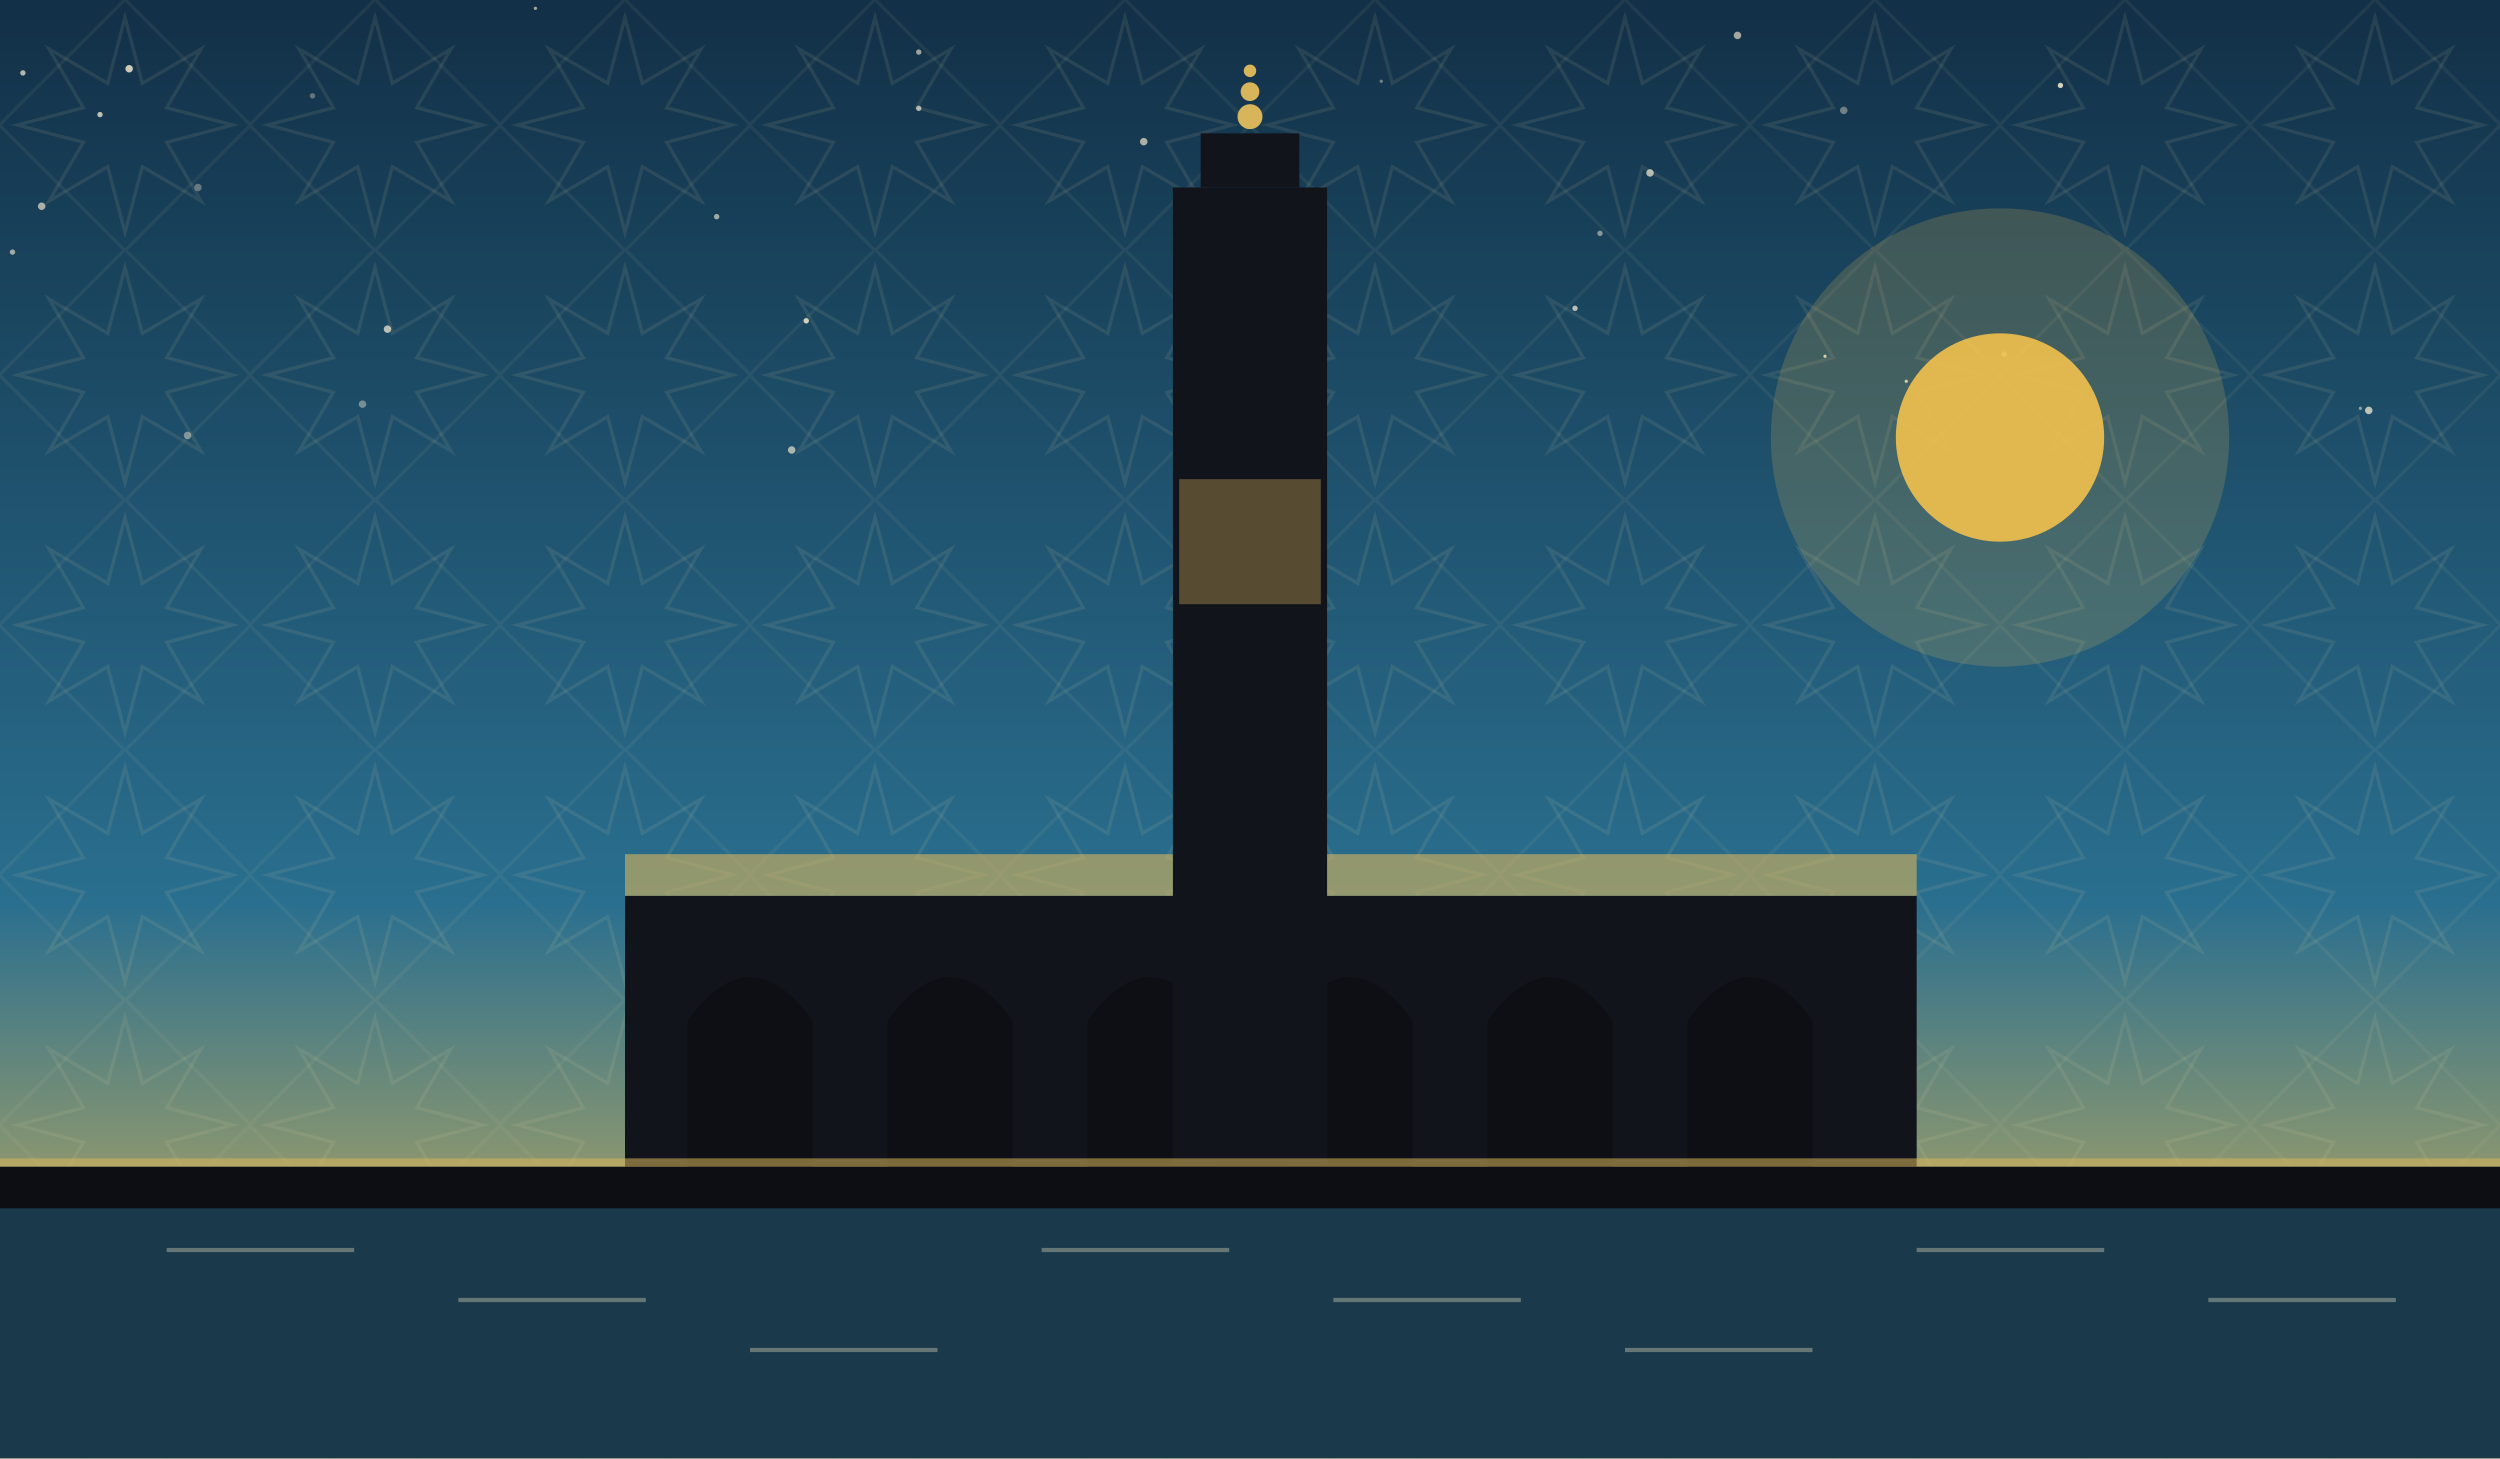
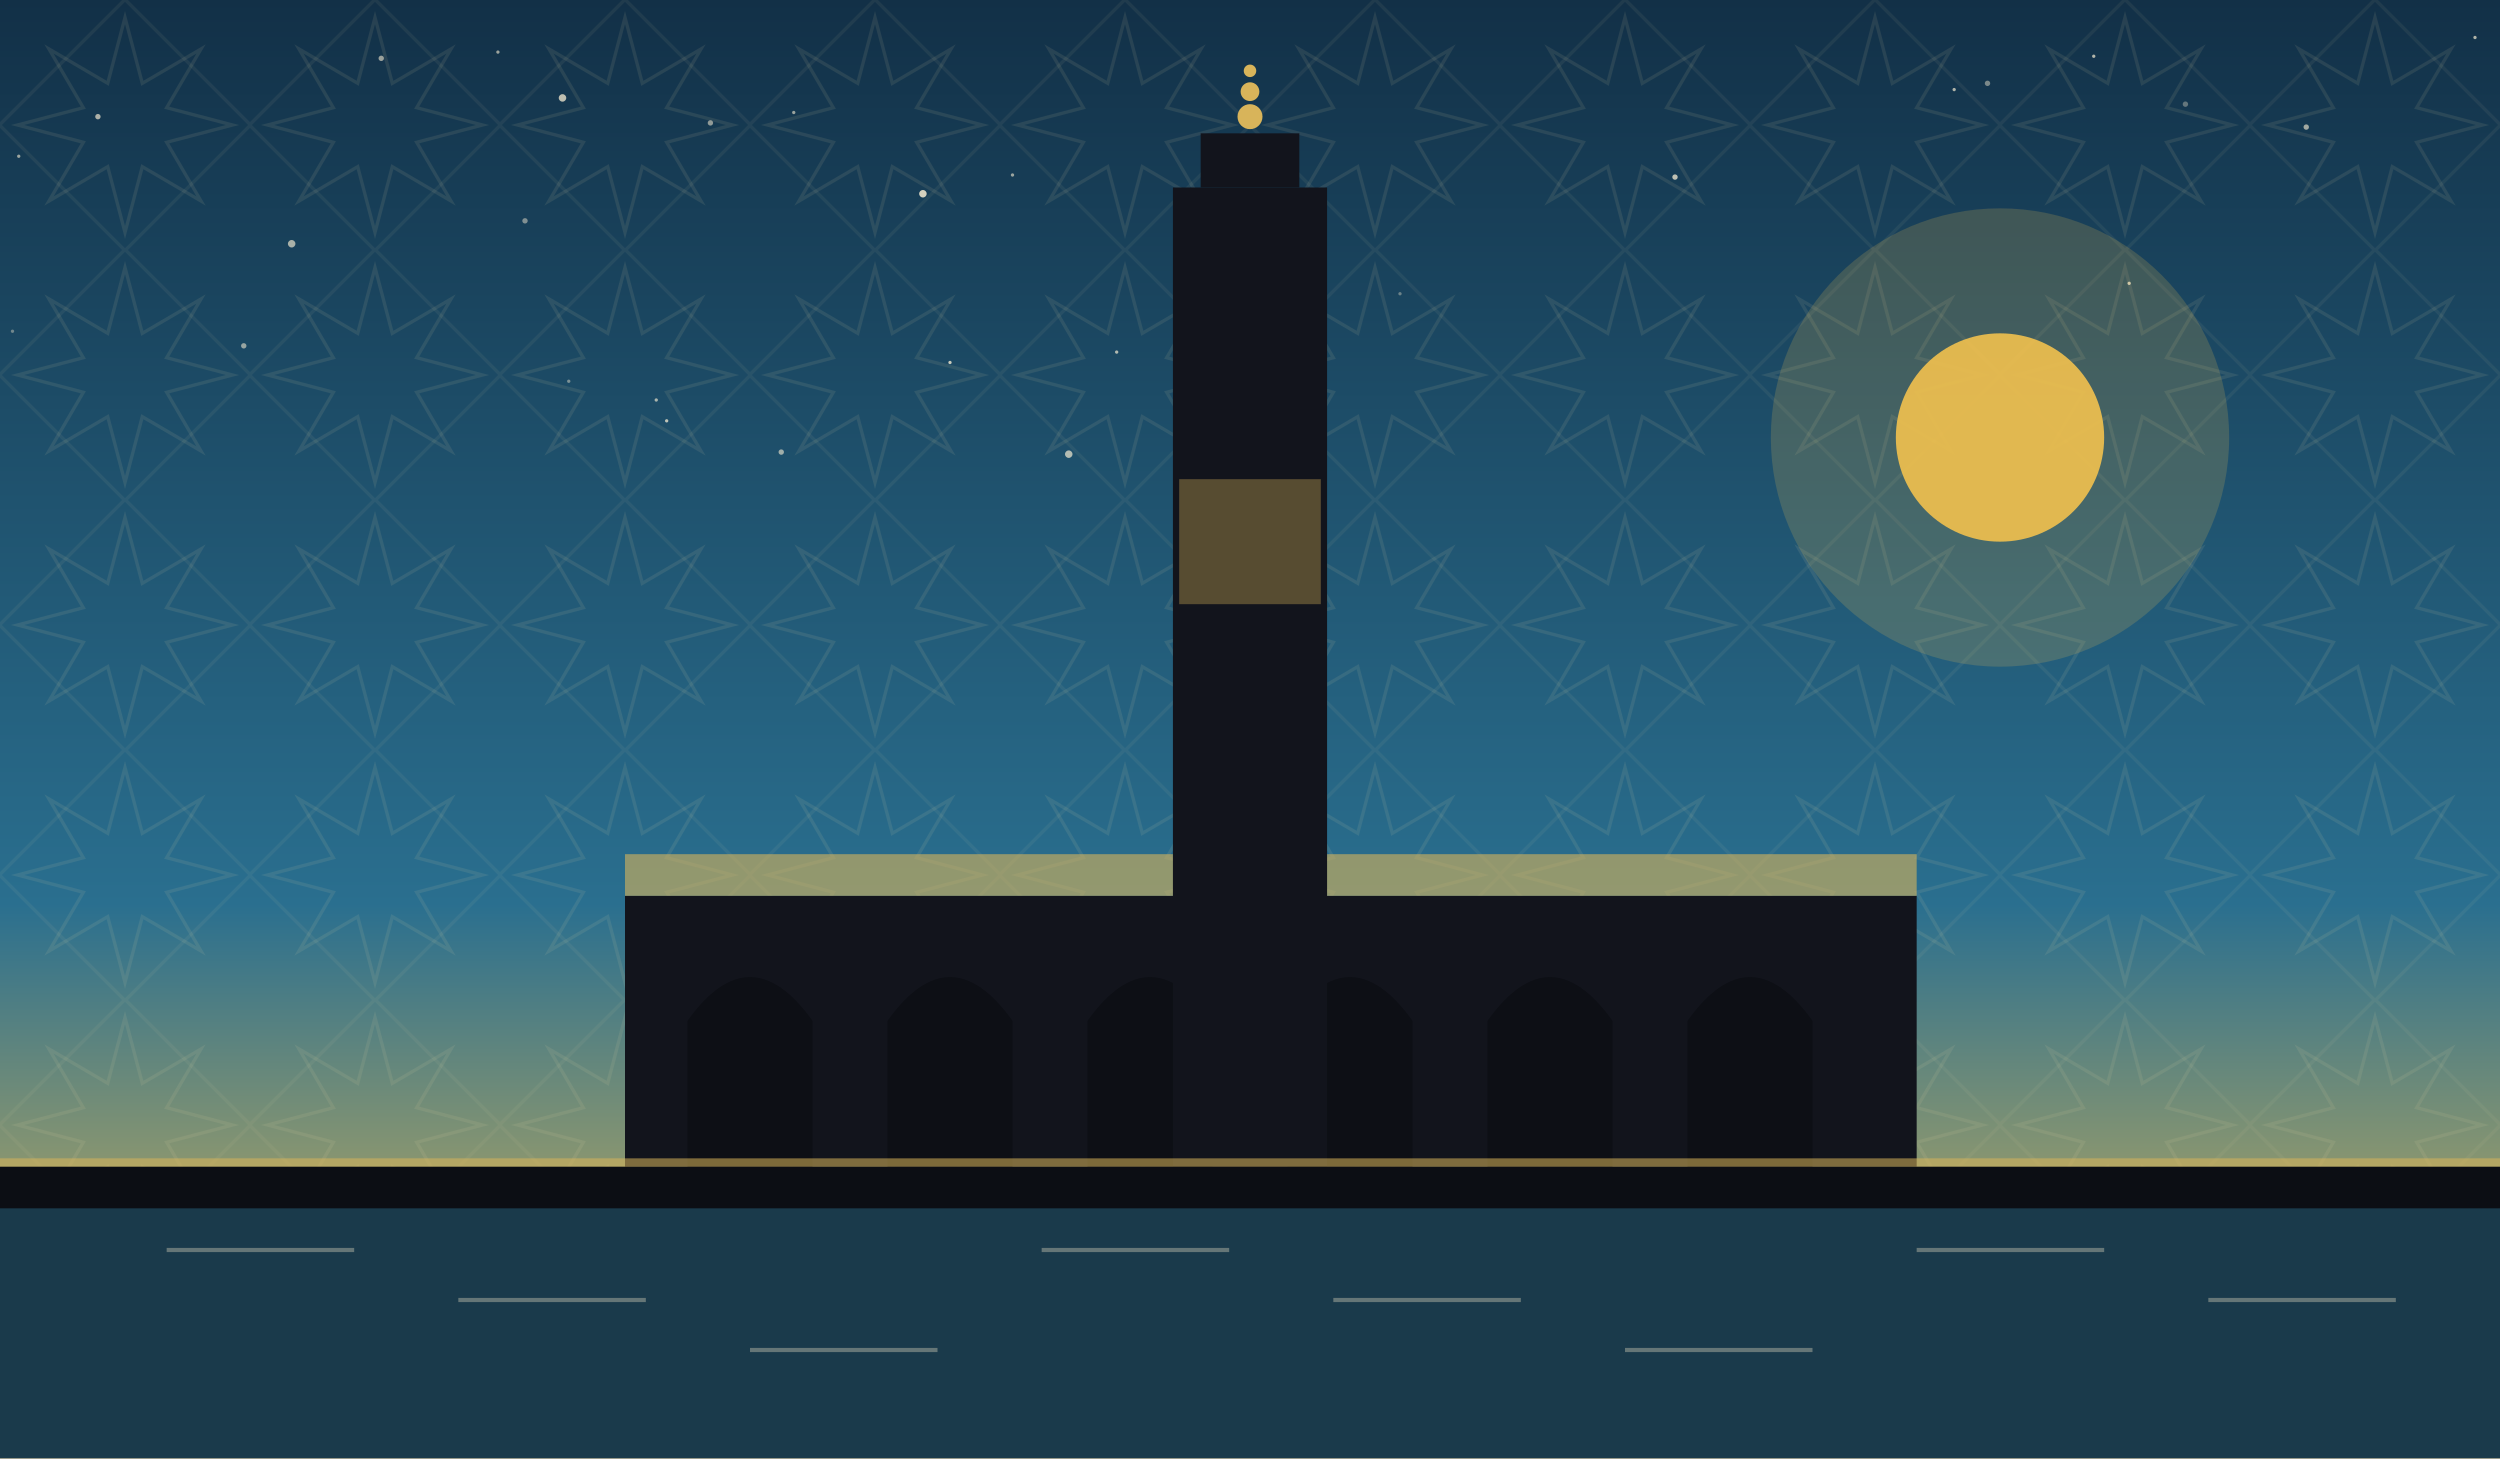
<svg xmlns="http://www.w3.org/2000/svg" viewBox="0 0 1200 700" role="img">
  <defs>
    <linearGradient id="sky" x1="0" y1="0" x2="0" y2="1">
      <stop offset="0" stop-color="#123047" />
      <stop offset="0.62" stop-color="#2a6f8f" />
      <stop offset="1" stop-color="#f2c14e" />
    </linearGradient>
    <pattern id="g1" width="120" height="120" patternUnits="userSpaceOnUse">
      <polygon points="111.6,60.0 80.0,68.3 96.5,96.5 68.3,80.0 60.0,111.6 51.7,80.0 23.5,96.5 40.0,68.3 8.4,60.0 40.0,51.7 23.5,23.5 51.7,40.0 60.0,8.4 68.3,40.0 96.5,23.5 80.0,51.7" fill="none" stroke="#e8d9a8" stroke-width="1.6" opacity="0.1" />
      <rect x="17.4" y="17.4" width="85.2" height="85.2" fill="none" stroke="#e8d9a8" stroke-width="1.6" opacity="0.07" transform="rotate(45 60.0 60.0)" />
    </pattern>
  </defs>
  <rect width="1200" height="700" fill="url(#sky)" />
  <rect width="1200" height="700" fill="url(#g1)" />
-   <circle cx="344" cy="104" r="1.3" fill="#f7ecd2" opacity="0.61" />
-   <circle cx="90" cy="209" r="1.8" fill="#f7ecd2" opacity="0.45" />
-   <circle cx="885" cy="53" r="1.8" fill="#f7ecd2" opacity="0.40" />
-   <circle cx="257" cy="4" r="0.8" fill="#f7ecd2" opacity="0.63" />
-   <circle cx="150" cy="46" r="1.3" fill="#f7ecd2" opacity="0.35" />
-   <circle cx="876" cy="171" r="0.8" fill="#f7ecd2" opacity="0.81" />
-   <circle cx="11" cy="35" r="1.3" fill="#f7ecd2" opacity="0.70" />
-   <circle cx="603" cy="186" r="0.8" fill="#f7ecd2" opacity="0.43" />
-   <circle cx="756" cy="148" r="1.3" fill="#f7ecd2" opacity="0.73" />
-   <circle cx="62" cy="33" r="1.8" fill="#f7ecd2" opacity="0.81" />
-   <circle cx="1137" cy="197" r="1.8" fill="#f7ecd2" opacity="0.74" />
-   <circle cx="549" cy="68" r="1.8" fill="#f7ecd2" opacity="0.67" />
-   <circle cx="962" cy="170" r="1.3" fill="#f7ecd2" opacity="0.75" />
-   <circle cx="48" cy="55" r="1.3" fill="#f7ecd2" opacity="0.75" />
-   <circle cx="663" cy="39" r="0.8" fill="#f7ecd2" opacity="0.42" />
-   <circle cx="95" cy="90" r="1.8" fill="#f7ecd2" opacity="0.35" />
-   <circle cx="768" cy="112" r="1.3" fill="#f7ecd2" opacity="0.51" />
-   <circle cx="834" cy="17" r="1.8" fill="#f7ecd2" opacity="0.63" />
-   <circle cx="989" cy="41" r="1.3" fill="#f7ecd2" opacity="0.84" />
-   <circle cx="441" cy="52" r="1.3" fill="#f7ecd2" opacity="0.67" />
-   <circle cx="174" cy="194" r="1.8" fill="#f7ecd2" opacity="0.41" />
-   <circle cx="20" cy="99" r="1.8" fill="#f7ecd2" opacity="0.65" />
-   <circle cx="915" cy="183" r="0.8" fill="#f7ecd2" opacity="0.80" />
-   <circle cx="387" cy="154" r="1.3" fill="#f7ecd2" opacity="0.83" />
-   <circle cx="380" cy="216" r="1.8" fill="#f7ecd2" opacity="0.65" />
-   <circle cx="6" cy="121" r="1.3" fill="#f7ecd2" opacity="0.61" />
-   <circle cx="441" cy="25" r="1.3" fill="#f7ecd2" opacity="0.60" />
-   <circle cx="1133" cy="196" r="0.8" fill="#f7ecd2" opacity="0.53" />
-   <circle cx="186" cy="158" r="1.8" fill="#f7ecd2" opacity="0.73" />
-   <circle cx="792" cy="83" r="1.8" fill="#f7ecd2" opacity="0.71" />
+   <circle cx="443" cy="93" r="1.8" fill="#f7ecd2" opacity="0.84" />
+   <circle cx="117" cy="166" r="1.3" fill="#f7ecd2" opacity="0.57" />
+   <circle cx="456" cy="174" r="0.8" fill="#f7ecd2" opacity="0.79" />
+   <circle cx="140" cy="117" r="1.8" fill="#f7ecd2" opacity="0.65" />
+   <circle cx="9" cy="75" r="0.8" fill="#f7ecd2" opacity="0.60" />
+   <circle cx="183" cy="28" r="1.3" fill="#f7ecd2" opacity="0.59" />
+   <circle cx="1022" cy="136" r="0.8" fill="#f7ecd2" opacity="0.77" />
+   <circle cx="6" cy="159" r="0.8" fill="#f7ecd2" opacity="0.39" />
+   <circle cx="375" cy="217" r="1.3" fill="#f7ecd2" opacity="0.60" />
+   <circle cx="1049" cy="50" r="1.3" fill="#f7ecd2" opacity="0.35" />
+   <circle cx="1188" cy="18" r="0.8" fill="#f7ecd2" opacity="0.69" />
+   <circle cx="672" cy="141" r="0.8" fill="#f7ecd2" opacity="0.37" />
+   <circle cx="341" cy="59" r="1.3" fill="#f7ecd2" opacity="0.54" />
+   <circle cx="315" cy="192" r="0.8" fill="#f7ecd2" opacity="0.65" />
+   <circle cx="954" cy="40" r="1.3" fill="#f7ecd2" opacity="0.45" />
+   <circle cx="938" cy="43" r="0.8" fill="#f7ecd2" opacity="0.69" />
+   <circle cx="1107" cy="61" r="1.3" fill="#f7ecd2" opacity="0.62" />
+   <circle cx="381" cy="54" r="0.8" fill="#f7ecd2" opacity="0.59" />
+   <circle cx="320" cy="202" r="0.8" fill="#f7ecd2" opacity="0.75" />
+   <circle cx="804" cy="85" r="1.3" fill="#f7ecd2" opacity="0.75" />
+   <circle cx="273" cy="183" r="0.8" fill="#f7ecd2" opacity="0.44" />
+   <circle cx="47" cy="56" r="1.3" fill="#f7ecd2" opacity="0.67" />
+   <circle cx="486" cy="84" r="0.8" fill="#f7ecd2" opacity="0.59" />
+   <circle cx="270" cy="47" r="1.8" fill="#f7ecd2" opacity="0.75" />
+   <circle cx="239" cy="25" r="0.8" fill="#f7ecd2" opacity="0.60" />
+   <circle cx="513" cy="218" r="1.8" fill="#f7ecd2" opacity="0.69" />
+   <circle cx="252" cy="106" r="1.3" fill="#f7ecd2" opacity="0.47" />
+   <circle cx="536" cy="169" r="0.8" fill="#f7ecd2" opacity="0.69" />
+   <circle cx="1005" cy="27" r="0.8" fill="#f7ecd2" opacity="0.70" />
+   <circle cx="579" cy="80" r="1.8" fill="#f7ecd2" opacity="0.55" />
  <circle cx="960" cy="210" r="110" fill="#f2c14e" opacity="0.18" />
  <circle cx="960" cy="210" r="50" fill="#f2c14e" opacity="0.9" />
  <rect x="300" y="430" width="620" height="130" fill="#12141c" />
  <path d="M 330 560 L 330 490 Q 360 448 390 490 L 390 560 Z" fill="#0c0e14" opacity="0.9" />
  <path d="M 426 560 L 426 490 Q 456 448 486 490 L 486 560 Z" fill="#0c0e14" opacity="0.9" />
  <path d="M 522 560 L 522 490 Q 552 448 582 490 L 582 560 Z" fill="#0c0e14" opacity="0.9" />
  <path d="M 618 560 L 618 490 Q 648 448 678 490 L 678 560 Z" fill="#0c0e14" opacity="0.9" />
  <path d="M 714 560 L 714 490 Q 744 448 774 490 L 774 560 Z" fill="#0c0e14" opacity="0.9" />
  <path d="M 810 560 L 810 490 Q 840 448 870 490 L 870 560 Z" fill="#0c0e14" opacity="0.9" />
  <path d="M 300 430 L 920 430 L 920 410 L 300 410 Z" fill="#d8b45a" opacity="0.6" />
  <rect x="563.0" y="90" width="74" height="470" fill="#12141c" />
  <rect x="576.32" y="64" width="47.36" height="26" fill="#12141c" />
  <circle cx="600" cy="56" r="6" fill="#d8b45a" />
  <circle cx="600" cy="44" r="4.5" fill="#d8b45a" />
  <circle cx="600" cy="34" r="3" fill="#d8b45a" />
  <rect x="566" y="230" width="68" height="60" fill="#d8b45a" opacity="0.35" />
  <rect x="0" y="560" width="1200" height="60" fill="#0c0e14" opacity="0.6" />
  <rect x="0" y="560" width="1200" height="140" fill="#0c0e14" />
  <rect x="0" y="580" width="1200" height="120" fill="#2a6f8f" opacity="0.45" />
  <g opacity="0.35">
    <line x1="80" y1="600" x2="170" y2="600" stroke="#f2e6c8" stroke-width="2" />
    <line x1="220" y1="624" x2="310" y2="624" stroke="#f2e6c8" stroke-width="2" />
    <line x1="360" y1="648" x2="450" y2="648" stroke="#f2e6c8" stroke-width="2" />
    <line x1="500" y1="600" x2="590" y2="600" stroke="#f2e6c8" stroke-width="2" />
    <line x1="640" y1="624" x2="730" y2="624" stroke="#f2e6c8" stroke-width="2" />
    <line x1="780" y1="648" x2="870" y2="648" stroke="#f2e6c8" stroke-width="2" />
    <line x1="920" y1="600" x2="1010" y2="600" stroke="#f2e6c8" stroke-width="2" />
    <line x1="1060" y1="624" x2="1150" y2="624" stroke="#f2e6c8" stroke-width="2" />
  </g>
  <rect x="0" y="556" width="1200" height="4" fill="#d8b45a" opacity="0.55" />
</svg>
